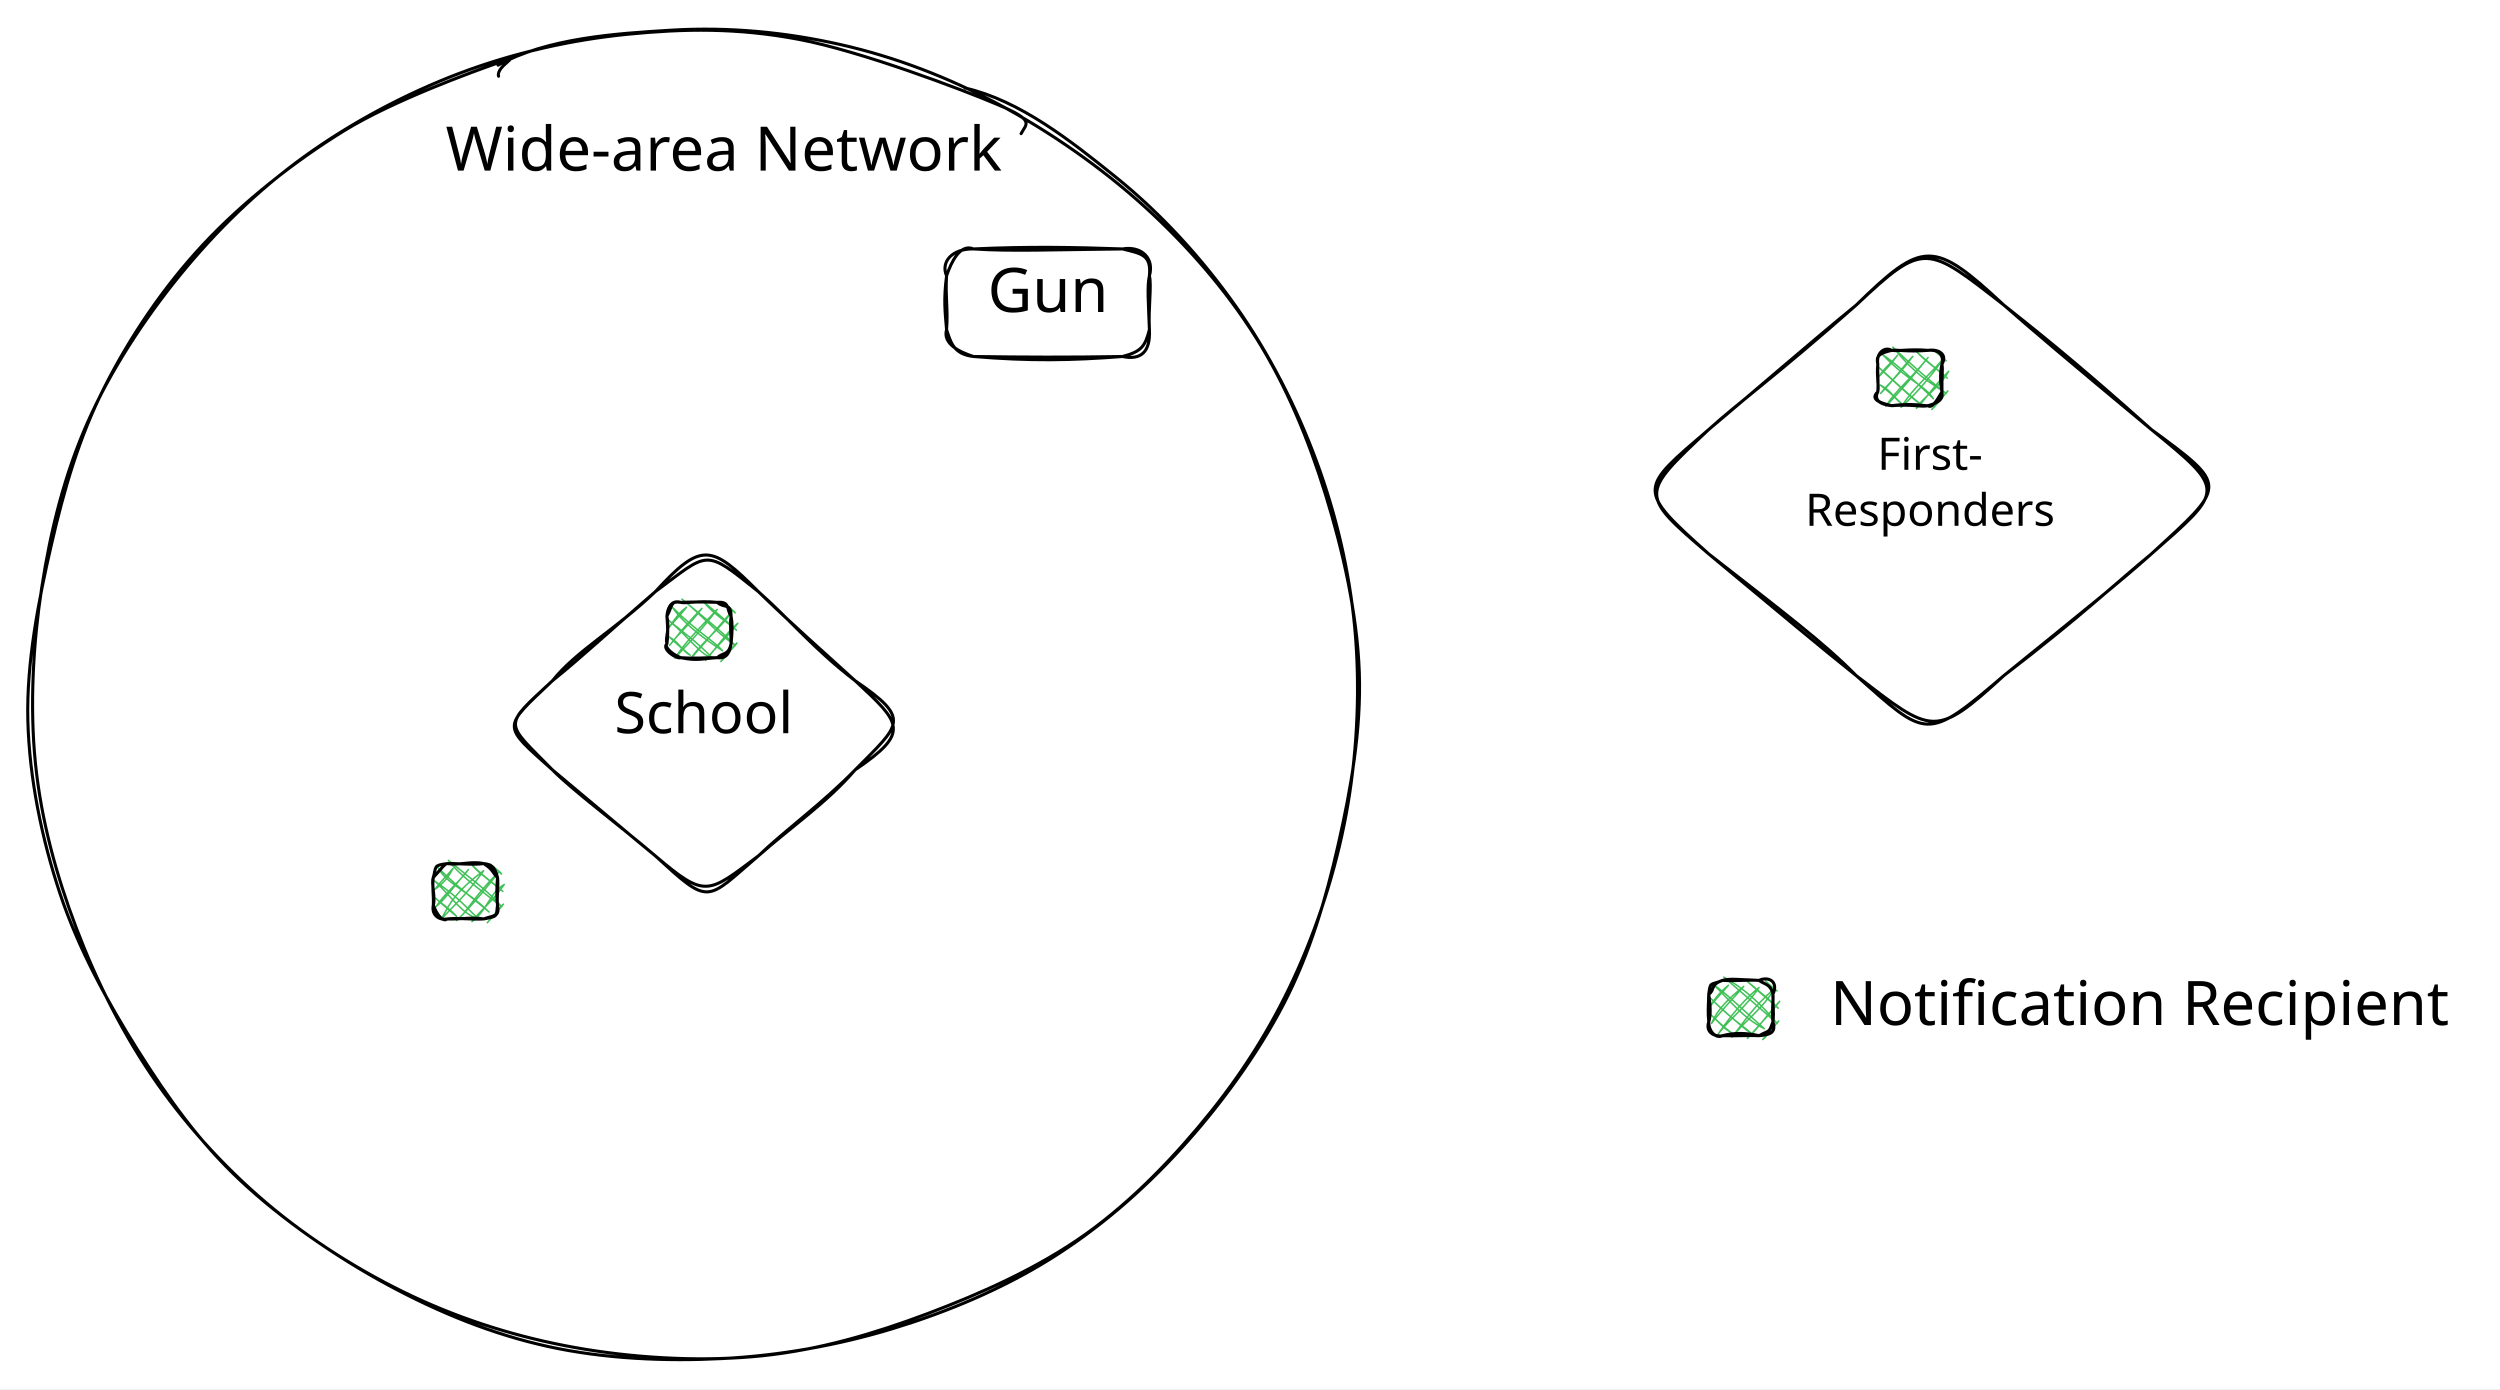
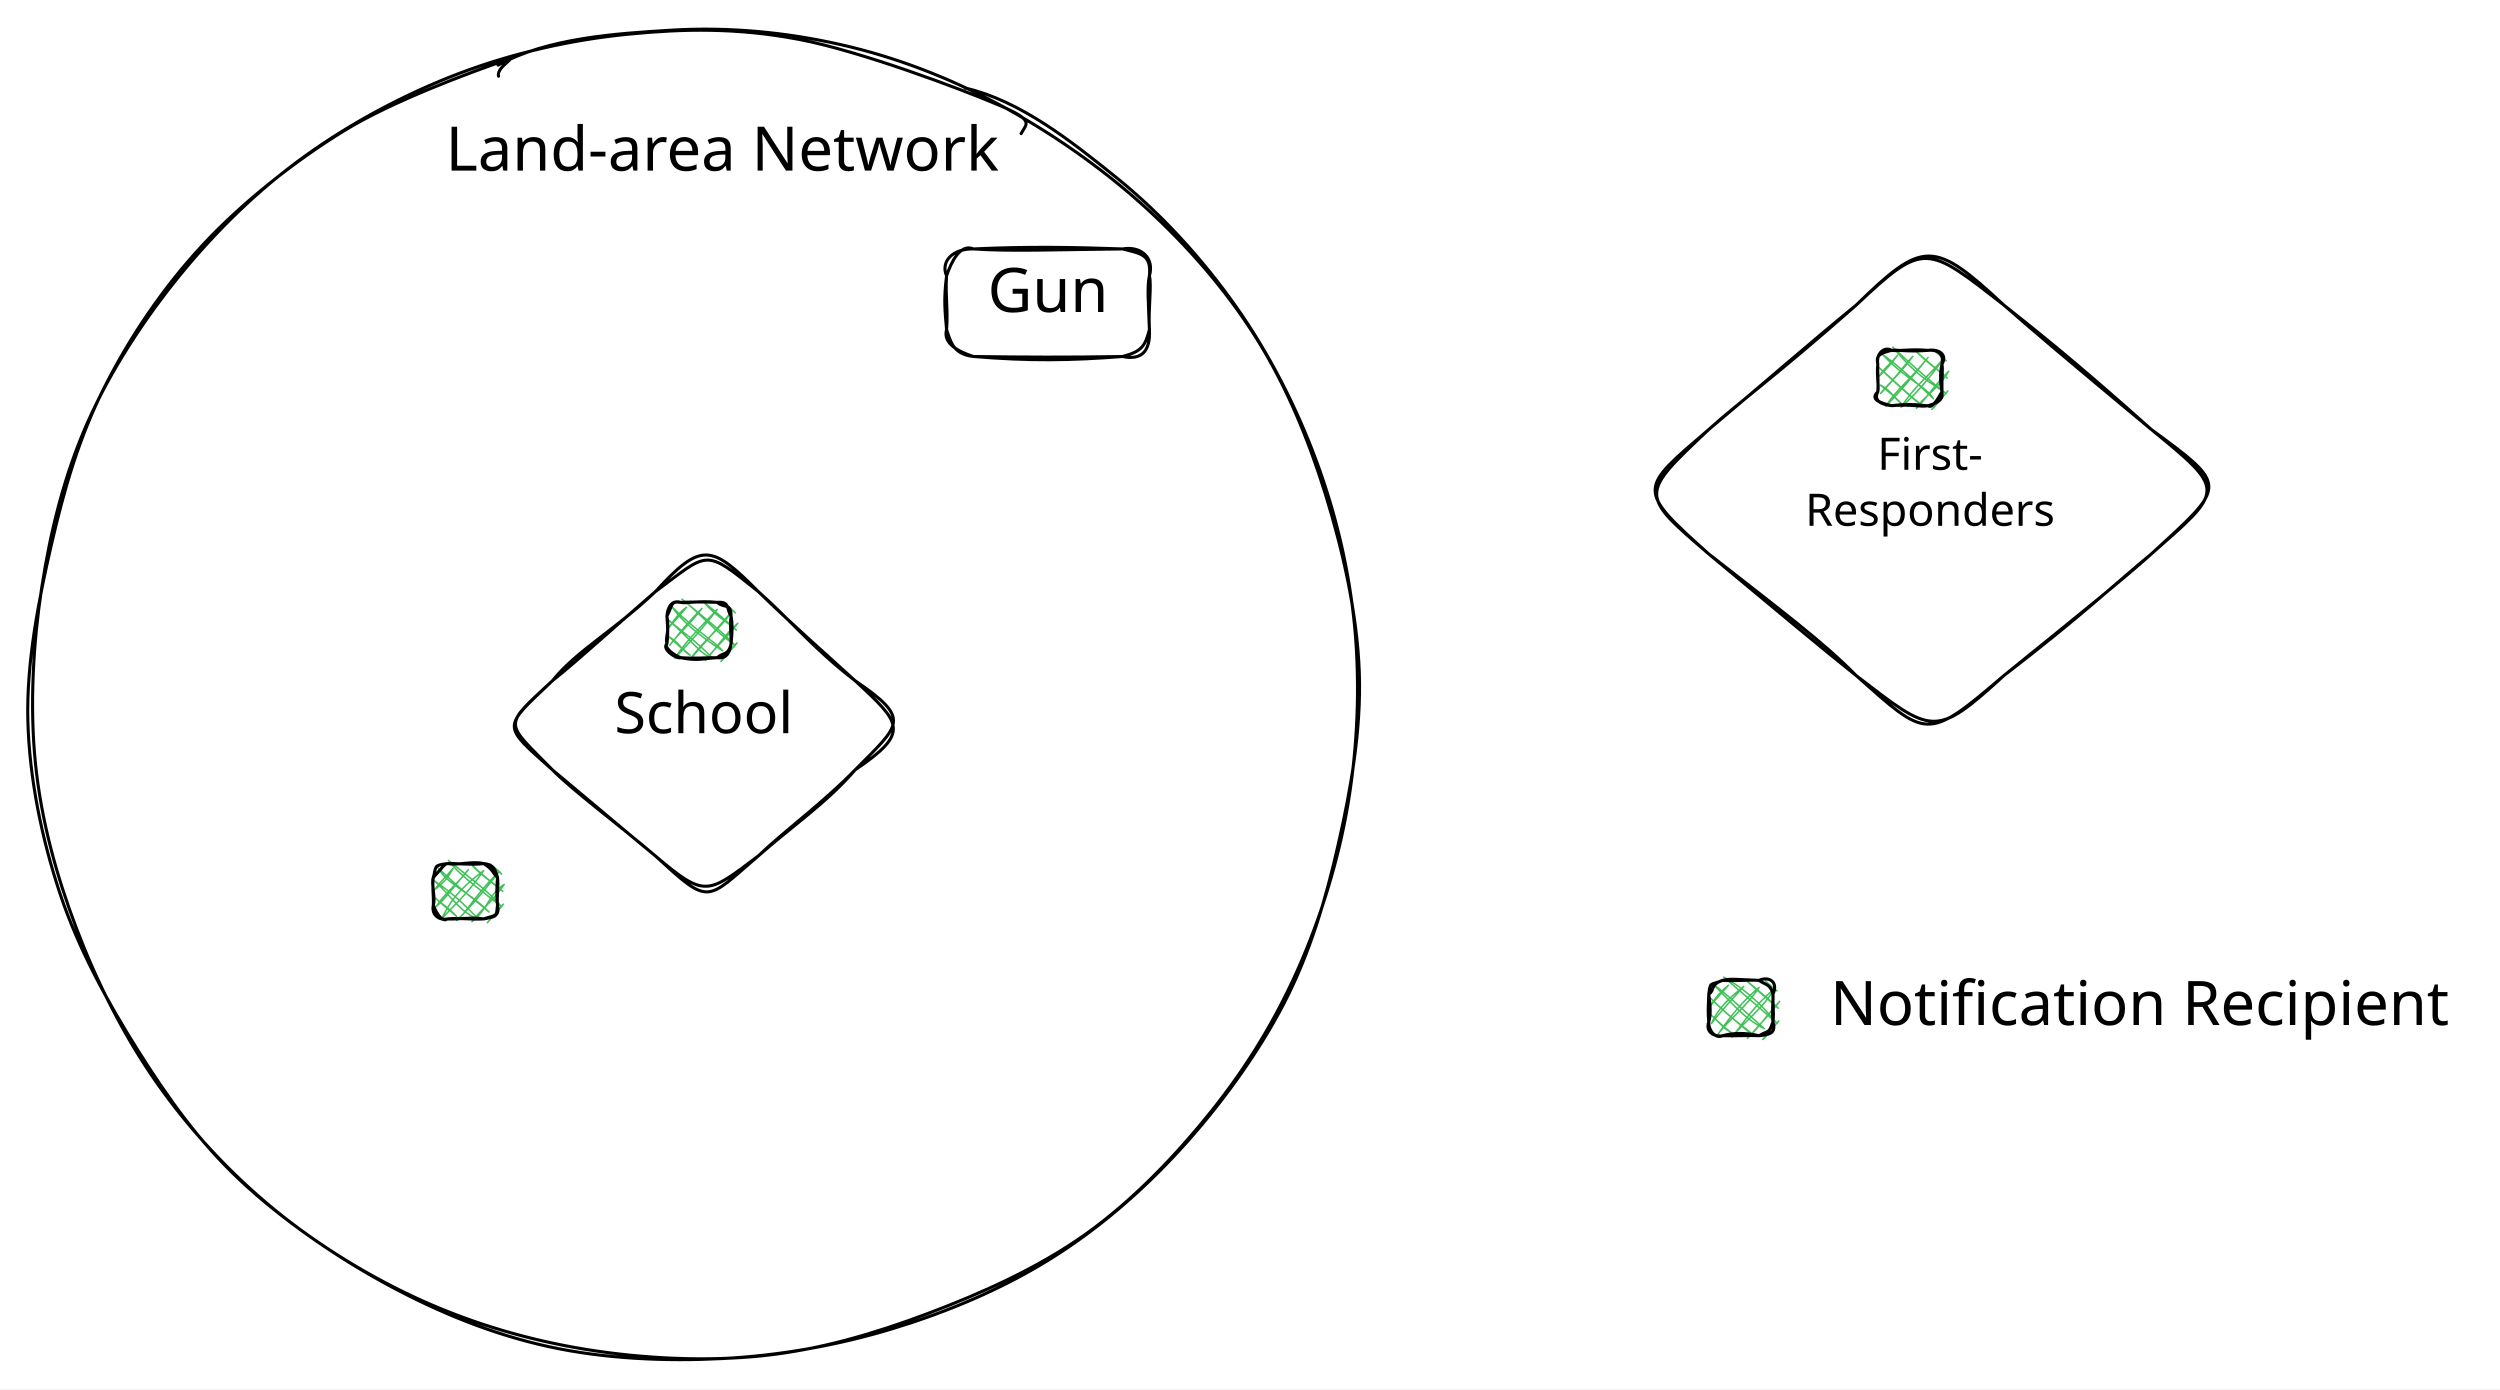
<svg xmlns="http://www.w3.org/2000/svg" version="1.1" viewBox="0 0 813.46 452" width="813.46" height="452">
  
-   eyJ2ZXJzaW9uIjoiMSIsImVuY29kaW5nIjoiYnN0cmluZyIsImNvbXByZXNzZWQiOnRydWUsImVuY29kZWQiOiJ4nNWa2VfaSlx1MDAxY8ff/Ss89PWazr70XHL3rbRcdTAwMTWrlHvv8YQwhGhIYlx1MDAxMrf2+L/fSeSSXHUwMDA1glBNxXnwmMlcZrN9vvNb4Nfa+nojflxiVOPTekPdW6br9EPzrvFXUn+rwsjxPf1cbqXPkX9cdTAwMTNaacthXHUwMDFjXHUwMDA30aePXHUwMDFmzSAwbCfu+f6VYfmjp27KVSPlxZFu+Ld+Xl//lf7NXHUwMDBm5LpOXHUwMDEwqbR5+lwiXHUwMDFiXHRiWa5t+V46KsScMilcdTAwMTnHk1x1MDAxNk60rUeLVV+/XHUwMDFlmG6ksjdJVWPTPLtcdTAwMWNtRJdik1iKdU7dg68/trNhXHUwMDA3juu241x1MDAwN/dpTaY1vFx0c5OK4tC/UudOP1x1MDAxZSajl+on/VwiX+9Z1iv0b+yhp6Ko0MdcdTAwMGZMy4lcdTAwMWaSOlx1MDAwMCa1pmenn5HV3OsnivnkOe1cdTAwMDFZaewt3/XDZOxcdTAwMGYgLdnoPdO6svVcdTAwMTS8/qRNXHUwMDFjml5cdTAwMTSYoT6SrN3deFVcdTAwMDSjSd1QOfYwLlVGKt1cXFx1MDAwZbBATGI6eZGMXHUwMDEyXHUwMDFj9NNT/je/eq8/Xv3/x55cdTAwMWQ8XHUwMDFh1zxm803a7+SAyT7qJuibTydcdTAwMGKZJFx1MDAxMnCBOUbZVriOd6Vfejeum9X51lVcdTAwMDbDWm6sKVx1MDAwNvuOOfK9/ixcdTAwMDYxhZVcZkogKYVcdTAwMTLxhVx1MDAxOWx/ky722E7X/OFcdTAwMWPzvc3e5lF7f9VcdTAwMTlkXHUwMDEyXHUwMDE0XHUwMDE4RILUxiCcxSCEtMwghlx1MDAxMGBOJK+bwUmfrHdcdTAwMGWcWN1ni8idc681+tK6l71cdTAwMWQ0XHUwMDE40Vx1MDAxNtq1ty7veGPS7nH831x1MDAxZlx1MDAwM7wwz1x1MDAxY91cdTAwMDRV081cdTAwMDSXSHBcdTAwMDZcdTAwMTeme/aqV5xujoSBiFx1MDAxMJBcdTAwMTOCXHUwMDA14cX7XHUwMDE2Y2BcdTAwMDCBs1JcdTAwMWL5lFx1MDAxYVx1MDAxNCDMKIRcYlx1MDAwM8LktFx1MDAwZVx1MDAxMDZwvkzdzFxiXHUwMDAyylxikWKZq7nAVK13cEaC78Vt52eKmTBYvlBeaLVrjlx1MDAxY/ehcLgpy8ldalxyfd9tXHUwMDE06puuYydcXDcsPX9cdTAwMTVcdTAwMTaQj1x1MDAxZO3RTFx1MDAxYYycft/N4WfpwUzHU+HBXCJcdTAwMTe1XHUwMDFmOrbjme5pxVxc9F6o/cn1ZSCaw1wiUsnbdFx1MDAxYudqNlRW/ITsLNcodyeXhKu5gFx1MDAxOFx1MDAxM7a4Z6T2z8+aath1cJdzsX3rut1te9V1K3L+R9pD8NLYr6dNllE+XHUwMDExI56ySZBTpCXB6MtcdTAwMWMjXFyXUbpo2d1cdTAwMGU6ubw96u107Z44ueh2TlbQKEFGqtiGhFxiyVx1MDAwMKSLwz171atcdTAwMGU3kVx1MDAwNmdcdTAwMDBAjiVcdTAwMDVQllCXqDbUMTNcYteBXHUwMDE1RUD/XHUwMDA1kkyTj6bI15dccpZYQrxcdTAwMDT4b2t2XHUwMDEwKNTOMTN7N15NNuaZa7dsY1xuXHUwMDEzWczAiN/SXHUwMDFmrTQtXHUwMDEwM8CS0Htxn9BpXHUwMDFlhEfm7V1cdTAwMWbTL9++N+X9zlx1MDAxNlx1MDAxZKy6/Fx1MDAxOM9cdTAwMDSW9iD1Rd1QIINzyVx1MDAwNYWU5c5xjtxcdTAwMTCEgnLB4Ptx81x1MDAxNtebPm21offKXFxvqfjOXHUwMDBmryrU56pBPEd7sVx1MDAxZlRcdK8w9bLK5lxm/1x1MDAxYZqbk2nI+1xyJd1cdCwkgVx1MDAxYy0uuzPn5FBcdTAwMWTfXHUwMDFkXHUwMDFmY+9cdTAwMDFcdTAwMDXNffXZ77VXXXY6esminiefjpZcdTAwMDZ/Rd1JaMh8ydzHLPHAoFx1MDAwMVx1MDAwMdZOXHUwMDA34lQwXHUwMDA0comPcS5MIFxuXGJlK5qH+HnTUfZeXHUwMDEwdFx1MDAwZS4/d/ZGreHRV1x1MDAwNJdz+VxiXHUwMDA1XHUwMDEy5zVQi8un49Zqn4/quJCAnDyeo3/2sledflxiqSEkglxiYG1kkYBcdTAwMDUtIMJccqpcdTAwMGLCQFCpLVJ94Vx1MDAwZVx1MDAxN1x1MDAwNoKUU4k4x0Sb+1x1MDAxOdGPdlx1MDAxM1x0YNpwMVx1MDAwNlx1MDAxMzd1Klx1MDAxOIJcdTAwMDBxQGTOVajTRi1L6SxcdTAwMWJcdTAwMDWJQTlDXFxbV5YsLudlP2Ozdp0wijf+8U5UXHUwMDE06Ntd81uTy/jMtV42Zk/zmjWrhWxcdTAwMTmGc8U8N0GRz06VXHUwMDA0jSCRSDK0eFxm91x1MDAxMFFcdTAwMWZcXLZcdTAwMDf3p5Z321x1MDAxY1xmz7e8XHUwMDE2qNCzXHUwMDE1+lG0MTRja/j2mmZMXHUwMDE0RIxflqT4QIBcdTAwMDUon1YsXHUwMDAyhlx1MDAxMCBXZiQsoDBAoeSmMtYsokTjT5byK38rgfHHclxm81x1MDAxOVx1MDAxNaKKUcyJvoExWdzmXHUwMDFjfmc7ZjCMgHPKN2C7Y7dOe1V5hpVilFx1MDAxM1JkXHUwMDE0vCi7UDOjiGk8wHJm5Vx1MDAxZCNKcLVfxJ9SNEIuzKg8JDtyV55cdTAwMWaEfXj9M2ze741cdTAwMDan74FRXGJx8VwiRbmAcvUghVxicVwicT5ge1x1MDAwM0pf1XOfT6moNvbaW1x1MDAxNVx1MDAwNOQjuecotY/aLlx1MDAwMuGJdYzt+Ef76vorvW6+XHUwMDBiSoHAXHUwMDA1Slx0elH8WjOlUodUXGZyKN9cdTAwMTRSKDB4LUgrv+au/pabc0qYVsrieF607e/uUGzt7Vx1MDAxZFx1MDAxZra7X/yOd7Z/sfrBJUJcdTAwMDYtwVnfzzhcdTAwMTDghqSSXHUwMDEzjiEhXHUwMDE0w1x1MDAxOb/qmM5rQlwiMCVcdTAwMDWvq76YUetHXHUwMDEyJJdAr1x1MDAxMFxyLp3XbPmxM9CxXqzpWz9Rllx1MDAxMziFrftcdTAwMTPJzefmsFSGc22cN2qYQdCO9d5Orlx1MDAwN31qTn+8Qdl8XHUwMDFht46625xxy1xy0pJkpVJdJ1xuUuld87j2+Fx1MDAxZj3oXHUwMDE5hiJ9
+   eyJ2ZXJzaW9uIjoiMSIsImVuY29kaW5nIjoiYnN0cmluZyIsImNvbXByZXNzZWQiOnRydWUsImVuY29kZWQiOiJ4nNWa2VebSlx1MDAxY8ff/Ss86euVzr70Le5b09ZYTXPvPVx1MDAxZVx1MDAwMlx1MDAxM4JcdTAwMTJAwK09/u93wNxcdTAwMDBJiElcdTAwMTVN58FjhpnMwuf72/TX2vp6I3lcYlXj03pD3Vum59qRedf4K+2/VVHsXHUwMDA2vn6Ess9xcFx1MDAxM1nZyEGShPGnj1x1MDAxZs0wNFx1MDAxYzfpXHUwMDA1wZVhXHUwMDA1w6dpylND5SexXHUwMDFl+Lf+vL7+K/tZXFzI89wwVtnw7EG+XHUwMDEyxHKyt1x1MDAxNfjZqlx1MDAxMHPKpGRcdTAwMWOPR7jxtl4tUbZ+3De9WOVP0q7Gpnl2OdyIL8UmsVx1MDAxNOucelx1MDAwN19/bOfL9l3PaydcdTAwMGbe05lMa3BcdTAwMTNcdTAwMTU2XHUwMDE1J1Fwpc5dO1x1MDAxOaSrT/SP58WBvrN8Vlx1MDAxNNw4XHUwMDAzX8VxaU5cdTAwMTCalps8pH1cdTAwMDCMe03fyb4j77nXnyjm48/ZXGbIJtbeXG68IErX/lx1MDAwMLKWr94zrStHb8G3x2OSyPTj0Iz0K8nH3Y1ORTBcdTAwMWH3XHKU61xmkonOWGWXy1x1MDAwMVx1MDAxNohJTMdcdTAwMGbSVcJcdTAwMDM7e8v/XHUwMDE2T+/bo9P//9rzXHUwMDE3j0Y9j/l+0/E7XHUwMDA1YPKvulx0bfPpzUImiVx1MDAwNFxcYI5Rflx1MDAxNZ7rX+mH/o3n5X2BdZXDsFZYa4pB2zWHgW/PYlx1MDAxMFNYyaBcdTAwMDSSUihcdTAwMTFfmMH2N+lhn+10zVx1MDAxZu4x39vsbVx1MDAxZbX3V51BJkGJQSRIbVxmwllcZkJIJ1x1MDAxOcRcdTAwMTBcdTAwMDLMieR1Mziek88ugJOo+/xcdTAwMTCF99xrXHK/tO5lb1x1MDAwN/WHtIV2na3LO95cdTAwMTiPe1x1MDAxY/32ZoCX9lmgm6BqupngXHUwMDEyXHTO4MJ0zz71itPNkTBcdTAwMTBcdTAwMTFcdTAwMDJyQrAgvGxvMVx1MDAwNlx1MDAwNlx1MDAxMDhvtZFPqUFcdTAwMDHCjEKIMCBMTutcdTAwMDBhXHUwMDAzXHUwMDE325RlRlx1MDAxMFBGiFx1MDAxNMuY5lx1MDAxMlO12uCchMBP2u7PXGYzYbBio7w0atdcdTAwMWO63kPp5WYsp7bUXHUwMDFhXHUwMDA0gdco9Tc910m5blh6/yoqIZ+4OqJcdTAwMTlcdTAwMGZcdTAwMTi6tu1cdTAwMTXws/Ripuur6GBcdTAwMTFDXHUwMDFkRK7j+qZ3WrFcdTAwMTd9XHUwMDE3an9svlxmRFx1MDAwYljEKn2aXeNcXM1GykqekJ1cdTAwMTVcdTAwMWFcdTAwMTVs8oRwNVx1MDAxN1x1MDAxMGPCXHUwMDE2j4zU/vlZU1xyui7uci62bz2vu+2sum5FIf7IZlxiPrH262mT5ZSPxYinfFx1MDAxMuRcdTAwMTRpSTD6ssBcYtfllC5aTreDTi5vj3o7XacnTi66nZNcdTAwMTV0SpCRKrYhIUIyXHUwMDAw6eJwzz71qsNNpMFcdTAwMTlcdTAwMDCQY0lcdTAwMDGUXHUwMDEzqEtUXHUwMDFi6phcdTAwMTmE68SKXCKgf1x1MDAwMkmmyUdT5GtjgyWWXHUwMDEwL1x1MDAwMf77ulx1MDAxZFx1MDAwNEq9c9zM3o1fk495xuxO+pjSRlx1MDAxNnMw4rf0Ryvlp1x1MDAxZFx1MDAwYlx1MDAwMJxTsnhM6DZcdTAwMGaiI/P2zsb0y7fvTXm/s0X7qy4/xnOBZTNIfVm39ltcdTAwMDaUkuugTWApdFxmuojiXHUwMDEwhIJyweBcdTAwMWJEemmmxYor1S25Y9O3N/R1mestldxcdTAwMDXRVYVcdTAwMDA91U/myC9cdMIq7ZW2Pim0Ocu/huzmXHUwMDE0XHUwMDFiiqHDhPRcdTAwMDRcdTAwMTaSQI5cdTAwMTZX3pl7cqiO746Psf+Awua++lx1MDAxY/Taq648ncDkic9TWEcnXHUwMDE2f0XpSWjIYssjyLz2wKChXHUwMDA1oONcdTAwMGXEqWBcYlx1MDAxNGpcdTAwMWajcphAXHUwMDE0XHUwMDEwyla0XHUwMDE08fOmo5y9MOxcdTAwMWNcXH7u7FxyW4Ojr1xiLlx1MDAxN/VcdTAwMTFcbiQuaqCWqE+nrtVhXHUwMDFm1akhXHUwMDAxXHUwMDA1eTxH/+xjrzr9XHUwMDEwUkNIXHUwMDA0XHUwMDExwFxmYiRgSVx1MDAwYohwg+qGMFx1MDAxMFRqp1RfxsOFgSDlVFwizjHBnE4rI41cdTAwMTRcdGCcS+1cdTAwMWPSSHUqXHUwMDFmglx1MDAwMHFAZKGCWmdYuCyls3xcdTAwMTQkXHUwMDA25Vxmce1dWXq4QqD9jM/adaM42fjHP1FxqK275remqPFcdTAwMTmzPunMnvY1a1dcdTAwMGL5Mlxm54p5bo2iWKCaXG4kiUSSocXTuIeYXHUwMDA24LLdvz+1/Ntmf3C+5bdAhZ6tKIjjjYGZWIP31zRjeUCXVVx1MDAxNF9Wp/hAgFx1MDAwNSifVixcdTAwMDKGXHUwMDEwoNBm1CygMECpXHUwMDE1tjLSLKJE40+Wiit/q4bxZmWG+YxcblHFKOZEW2BMXHUwMDE29zmH39mOXHUwMDE5XHUwMDBlYuCe8lxy2O44rdNeValhpVx1MDAxOOWElFx1MDAxOVx1MDAwNS8qMNTMKGJcdTAwMWFcdTAwMGawnFv5g1x1MDAxMSW4Oi7iT1VcdTAwMWEhXHUwMDE3ZlRcdTAwMWWSXHUwMDFkuSvPXHUwMDBmXCJcdTAwMWJe/4ya93vD/umfwCiEuGxIUSGhXFw9SCFCnEhcXEzY3oHSV43c51Mqqp29jlZcdTAwMDVcdTAwMDHFTO45Sp2jtodAdGJcdTAwMWRjJ/nRvrr+Sq+bf1x1MDAwNKVA4Fx1MDAxMqVcdTAwMDS9KH+tmVKpUypcdTAwMDY5lO9cbilcdTAwMTRcdTAwMTi8XHUwMDE2pJV/6a7+Q3da0GRaKYvjedF2vntcdTAwMDOxtbd3fNjuflx0Ov7Z/sXqJ5dcYlx1MDAxOXRcdTAwMDLO+v6TXHUwMDAzXHUwMDAxbkgqOeFcdTAwMThcdTAwMTJCMZzxj1x1MDAxZNN1TUhcdTAwMDSmpFx1MDAxNHXVlzNq/UiC5Fx1MDAxMuiVssGl65qtIHH7OtdLNH3rJ8pyQ7d0dW9R3HxuXHUwMDBmS1U410Z1o4ZcdTAwMTmG7UTf7dg86Lfm2qNcdTAwMGLK99O4ddXd5lxmK9fPWlqVynSdKkhltuZx7fE/JTxcdTAwMWFcdTAwMWUifQ==
  <defs>
    <style class="style-fonts">
      @font-face {
        font-family: "Virgil";
        src: url("https://unpkg.com/@excalidraw/excalidraw@0.15.3/dist/excalidraw-assets/Virgil.woff2");
      }
      @font-face {
        font-family: "Cascadia";
        src: url("https://unpkg.com/@excalidraw/excalidraw@0.15.3/dist/excalidraw-assets/Cascadia.woff2");
      }
    </style>
  </defs>
  <rect x="0" y="0" width="813.46" height="452" fill="#ffffff" />
  <g stroke-linecap="round" transform="translate(10 10) rotate(0 216 216)">
    <path d="M303.96 18.62 C321.79 22.67, 338.41 35.81, 353.1 47.65 C367.79 59.49, 381.24 74.26, 392.11 89.66 C402.99 105.06, 411.9 122.57, 418.35 140.04 C424.8 157.51, 429.11 175.91, 430.83 194.46 C432.55 213.01, 431.73 232.87, 428.66 251.33 C425.58 269.79, 419.78 288.55, 412.37 305.25 C404.96 321.94, 395.72 337.12, 384.2 351.51 C372.69 365.89, 358.69 380.56, 343.29 391.55 C327.9 402.53, 309.36 410.82, 291.83 417.42 C274.31 424.01, 256.66 429.19, 238.15 431.14 C219.64 433.08, 199.23 432.07, 180.78 429.09 C162.33 426.11, 144.38 420.86, 127.44 413.26 C110.5 405.65, 93.53 395.25, 79.13 383.45 C64.74 371.65, 51.8 357.68, 41.09 342.46 C30.39 327.24, 21.48 309.47, 14.89 292.12 C8.3 274.77, 3.41 256.85, 1.53 238.35 C-0.35 219.85, 0.77 199.61, 3.59 181.13 C6.42 162.66, 10.96 144.44, 18.47 127.49 C25.98 110.54, 36.89 93.85, 48.65 79.42 C60.42 64.99, 73.92 51.83, 89.07 40.9 C104.22 29.97, 122.01 20.46, 139.53 13.84 C157.05 7.21, 175.77 2.99, 194.18 1.15 C212.6 -0.68, 229.91 -1, 250.03 2.83 C270.15 6.67, 302.88 19.05, 314.91 24.16 C326.95 29.27, 323.95 30.22, 322.25 33.48 M152.06 11.21 C167.96 2.43, 190 0.92, 208.59 -0.19 C227.17 -1.31, 245.84 0.5, 263.56 4.52 C281.28 8.53, 298.45 15.14, 314.91 23.91 C331.37 32.68, 348.35 44.48, 362.31 57.14 C376.28 69.8, 388.86 84.25, 398.7 99.89 C408.53 115.54, 415.73 132.9, 421.33 151.02 C426.93 169.15, 431.61 189.68, 432.29 208.64 C432.98 227.6, 429.53 246.79, 425.44 264.77 C421.35 282.75, 416.3 300.03, 407.76 316.55 C399.21 333.07, 386.82 350.04, 374.15 363.89 C361.48 377.74, 347.34 389.93, 331.72 399.67 C316.09 409.41, 298.16 416.95, 280.4 422.34 C262.63 427.74, 243.79 431.09, 225.12 432.05 C206.45 433.02, 186.52 432.13, 168.38 428.14 C150.25 424.16, 133 417.14, 116.31 408.14 C99.62 399.14, 81.83 386.89, 68.24 374.14 C54.66 361.4, 44.6 347.2, 34.81 331.66 C25.03 316.11, 15.51 298.75, 9.56 280.87 C3.6 262.99, -0.46 243.29, -0.94 224.36 C-1.41 205.43, 2.56 185.33, 6.71 167.29 C10.86 149.24, 15.72 132.36, 23.95 116.06 C32.19 99.77, 43.14 83.43, 56.15 69.51 C69.15 55.59, 85.93 42.4, 101.99 32.53 C118.04 22.66, 144.11 13.25, 152.49 10.3 C160.86 7.35, 151.22 11.43, 152.23 14.81" stroke="#000000" stroke-width="1" fill="none" />
  </g>
  <g stroke-linecap="round" transform="translate(163 178) rotate(0 66 57.5)">
    <path d="M83.75 14.5 M83.75 14.5 C94.41 23.96, 101.68 33.07, 115.25 43.5 M83.75 14.5 C94.37 24.85, 104.78 33.98, 115.25 43.5 M115.25 43.5 C133.66 56.07, 130 57.59, 115.25 72.5 M115.25 43.5 C130.2 57.36, 133.38 60.19, 115.25 72.5 M115.25 72.5 C106.11 83.15, 94.4 91.06, 83.75 100.5 M115.25 72.5 C104.5 83.53, 92.63 91.98, 83.75 100.5 M83.75 100.5 C66.49 115.27, 68.19 116.92, 50.25 100.5 M83.75 100.5 C67.24 112.87, 66.62 114.44, 50.25 100.5 M50.25 100.5 C43.32 94.86, 32.07 85.28, 16.75 72.5 M50.25 100.5 C37.23 89.45, 23.34 79.21, 16.75 72.5 M16.75 72.5 C1.07 56.5, 0.37 58.75, 16.75 43.5 M16.75 72.5 C0.11 57.6, 0.32 59.15, 16.75 43.5 M16.75 43.5 C24.67 33.65, 37.12 27.01, 50.25 14.5 M16.75 43.5 C26.13 35.94, 33.64 28.85, 50.25 14.5 M50.25 14.5 C65.32 -1.96, 68.5 -0.79, 83.75 14.5 M50.25 14.5 C67.86 1.47, 65.99 0.22, 83.75 14.5" stroke="#000000" stroke-width="1" fill="none" />
  </g>
  <g transform="translate(201.2488 224.0833) rotate(0 27.75118 11.66667)">
    <text x="27.751" y="0" font-family="Virgil, Segoe UI Emoji" font-size="18.667px" fill="#000000" text-anchor="middle" style="white-space: pre;" direction="ltr" dominant-baseline="text-before-edge">School</text>
  </g>
  <g stroke-linecap="round" transform="translate(308 81) rotate(0 33 17.5)">
    <path d="M8.75 0 M8.75 0 C26.83 -0.83, 41.65 -0.54, 57.25 0 M8.75 0 C20.91 0.81, 34.1 0.24, 57.25 0 M57.25 0 C63.36 -1.06, 67.68 2.98, 66 8.75 M57.25 0 C63.54 1.59, 66.64 1.87, 66 8.75 M66 8.75 C66.78 12.06, 65.6 19.18, 66 26.25 M66 8.75 C65.21 12.14, 65.69 17.63, 66 26.25 M66 26.25 C66.39 33.6, 63.17 36.27, 57.25 35 M66 26.25 C64.6 31.72, 63.4 33.39, 57.25 35 M57.25 35 C40.56 36.29, 27.22 36.52, 8.75 35 M57.25 35 C39.95 35.3, 24.96 35.24, 8.75 35 M8.75 35 C2.11 34.24, 1.29 30.1, 0 26.25 M8.75 35 C4.13 33.52, -1.29 30.86, 0 26.25 M0 26.25 C0.52 19.46, -0.45 15.82, 0 8.75 M0 26.25 C-0.51 20.35, -0.99 16.54, 0 8.75 M0 8.75 C-1.98 4.23, 1.79 -0.13, 8.75 0 M0 8.75 C1.53 4.18, 4.46 -1.82, 8.75 0" stroke="#000000" stroke-width="1" fill="none" />
  </g>
  <g transform="translate(322.76 86) rotate(0 18.23998 12.5)">
    <text x="18.24" y="0" font-family="Virgil, Segoe UI Emoji" font-size="20px" fill="#000000" text-anchor="middle" style="white-space: pre;" direction="ltr" dominant-baseline="text-before-edge">Gun</text>
  </g>
-   <g transform="translate(145 40) rotate(0 91.38989 12.5)">
-     <text x="0" y="0" font-family="Virgil, Segoe UI Emoji" font-size="20px" fill="#000000" text-anchor="start" style="white-space: pre;" direction="ltr" dominant-baseline="text-before-edge">Wide-area Network</text>
+   <g transform="translate(145 40) rotate(0 93.5999 12.5)">
+     <text x="0" y="0" font-family="Virgil, Segoe UI Emoji" font-size="20px" fill="#000000" text-anchor="start" style="white-space: pre;" direction="ltr" dominant-baseline="text-before-edge">Land-area Network</text>
  </g>
  <g stroke-linecap="round" transform="translate(532 79) rotate(0 96 80.55172)">
    <path d="M120 20.25 M120 20.25 C129.32 27.73, 141.36 36.96, 168 60.75 M120 20.25 C129.28 28.37, 139.39 36.95, 168 60.75 M168 60.75 C192.68 80.85, 191.63 80.41, 168 101.25 M168 60.75 C193.37 79.37, 192.54 78.74, 168 101.25 M168 101.25 C158.92 109.4, 145.77 119.99, 120 140.85 M168 101.25 C156.6 110.61, 145.62 121.18, 120 140.85 M120 140.85 C94.7 162.55, 95.02 161.2, 72 140.85 M120 140.85 C97.58 161.35, 96.85 159.93, 72 140.85 M72 140.85 C61.22 129.89, 48.55 120.47, 24 101.25 M72 140.85 C60.39 131.59, 48.51 121.62, 24 101.25 M24 101.25 C0.1 79.9, 1.39 80.24, 24 60.75 M24 101.25 C1.37 81.78, 1.44 82.05, 24 60.75 M24 60.75 C41.63 45.94, 57.68 31.96, 72 20.25 M24 60.75 C34.27 51.48, 45.23 43.84, 72 20.25 M72 20.25 C94.11 -0.61, 94.92 0.72, 120 20.25 M72 20.25 C93.75 -0.95, 97.13 -1.03, 120 20.25" stroke="#000000" stroke-width="1" fill="none" />
  </g>
  <g transform="translate(588.8921 141.5555) rotate(0 39.10788 18.22034)">
    <text x="39.108" y="0" font-family="Virgil, Segoe UI Emoji" font-size="14.576px" fill="#000000" text-anchor="middle" style="white-space: pre;" direction="ltr" dominant-baseline="text-before-edge">First-</text>
    <text x="39.108" y="18.22" font-family="Virgil, Segoe UI Emoji" font-size="14.576px" fill="#000000" text-anchor="middle" style="white-space: pre;" direction="ltr" dominant-baseline="text-before-edge">Responders</text>
  </g>
  <g stroke-linecap="round" transform="translate(141 281) rotate(0 10.44 9)">
    <path d="M0.1 2.74 C0.1 2.74, 0.1 2.74, 0.1 2.74 M0.1 2.74 C0.1 2.74, 0.1 2.74, 0.1 2.74 M0.5 8.38 C3.12 6.62, 4.94 4.4, 6.4 1.59 M0.5 8.38 C2.63 5.59, 4.98 3.27, 6.4 1.59 M0.89 14.02 C3.55 9.79, 7.81 6.74, 11.39 1.95 M0.89 14.02 C4.12 11.23, 6.32 7.87, 11.39 1.95 M2.6 18.16 C5.46 12.33, 8.06 8.52, 16.37 2.31 M2.6 18.16 C5.51 14.61, 10.28 10.94, 16.37 2.31 M7.58 18.52 C10.55 16.41, 13.66 10.01, 21.36 2.67 M7.58 18.52 C13.12 13.24, 19.02 5.7, 21.36 2.67 M12.57 18.88 C17.62 15.12, 18.34 9.43, 23.07 6.8 M12.57 18.88 C15.17 15.26, 18.99 12.71, 23.07 6.8 M17.56 19.24 C19.84 16.7, 21.14 14.7, 22.81 13.2 M17.56 19.24 C18.59 18.03, 20.58 15.99, 22.81 13.2 M1.19 16.93 C1.19 16.93, 1.19 16.93, 1.19 16.93 M1.19 16.93 C1.19 16.93, 1.19 16.93, 1.19 16.93 M7.58 17.19 C5.35 14.61, 1.79 12.42, 0.79 11.28 M7.58 17.19 C4.63 14.64, 2.19 12.73, 0.79 11.28 M14.74 18.11 C8.94 16.05, 6.54 11.33, 0.4 5.64 M14.74 18.11 C11.24 14.71, 7.97 10.81, 0.4 5.64 M18.11 15.74 C10.92 8.58, 4.48 6.78, 1.51 1.31 M18.11 15.74 C14.37 12.41, 9.12 8.81, 1.51 1.31 M22.25 14.04 C13.88 7.44, 8.26 3.48, 4.89 -1.05 M22.25 14.04 C17.57 8.69, 12.48 5.14, 4.89 -1.05 M22.61 9.05 C20.19 6.74, 15.83 3.92, 12.04 -0.13 M22.61 9.05 C18.58 5.69, 14.08 2.55, 12.04 -0.13 M22.21 3.41 C20.93 2.35, 19.32 0.96, 18.44 0.13 M22.21 3.41 C21.54 2.39, 20.51 1.95, 18.44 0.13" stroke="#40c057" stroke-width="0.5" fill="none" />
    <path d="M4.5 0 M4.5 0 C8.48 0.62, 12.54 -0.9, 16.38 0 M4.5 0 C7.84 -0.14, 12.3 0.52, 16.38 0 M16.38 0 C19.42 1.81, 19.44 3.26, 20.88 4.5 M16.38 0 C20.21 0.27, 20.36 3.08, 20.88 4.5 M20.88 4.5 C21.23 7.07, 20.59 10.82, 20.88 13.5 M20.88 4.5 C20.68 7.49, 20.51 10.62, 20.88 13.5 M20.88 13.5 C21.53 17.25, 20.12 16.73, 16.38 18 M20.88 13.5 C20.36 17.17, 21.33 17.08, 16.38 18 M16.38 18 C12.8 17.35, 7.48 18.23, 4.5 18 M16.38 18 C12.72 18.26, 8.26 17.59, 4.5 18 M4.5 18 C3.05 19.18, 1.03 16.45, 0 13.5 M4.5 18 C2.18 18.53, -0.71 16.95, 0 13.5 M0 13.5 C0.74 10.88, -0.75 6.41, 0 4.5 M0 13.5 C0.15 10.23, -0.42 7.36, 0 4.5 M0 4.5 C1.05 0.84, -0.07 0.61, 4.5 0 M0 4.5 C2.12 2.25, 3.69 0.03, 4.5 0" stroke="#000000" stroke-width="1" fill="none" />
  </g>
  <g stroke-linecap="round" transform="translate(217 196) rotate(0 10.44 9)">
    <path d="M0.1 2.74 C0.1 2.74, 0.1 2.74, 0.1 2.74 M0.1 2.74 C0.1 2.74, 0.1 2.74, 0.1 2.74 M0.5 8.38 C2.86 5.01, 4.16 3.1, 6.4 1.59 M0.5 8.38 C1.58 6.91, 3 5.81, 6.4 1.59 M0.89 14.02 C3.31 11.1, 4.32 9.22, 11.39 1.95 M0.89 14.02 C3.39 10.43, 7.14 7.61, 11.39 1.95 M2.6 18.16 C5.77 13.27, 9.11 9.91, 16.37 2.31 M2.6 18.16 C6.01 14.33, 9.72 10.91, 16.37 2.31 M7.58 18.52 C12.02 12.15, 17.25 8.88, 21.36 2.67 M7.58 18.52 C11.4 14.13, 13.55 11.8, 21.36 2.67 M12.57 18.88 C15.57 15.47, 19.8 9.36, 23.07 6.8 M12.57 18.88 C15.35 14.98, 19.43 11.67, 23.07 6.8 M17.56 19.24 C19.36 17.56, 21.15 14.54, 22.81 13.2 M17.56 19.24 C19.29 16.94, 21.89 14.6, 22.81 13.2 M1.19 16.93 C1.19 16.93, 1.19 16.93, 1.19 16.93 M1.19 16.93 C1.19 16.93, 1.19 16.93, 1.19 16.93 M7.58 17.19 C5.29 16.1, 3.88 12.94, 0.79 11.28 M7.58 17.19 C5.41 15.46, 3.46 13.8, 0.79 11.28 M14.74 18.11 C10.57 16.69, 8.73 12.94, 0.4 5.64 M14.74 18.11 C9.85 12.79, 3.66 8.53, 0.4 5.64 M18.11 15.74 C10.57 10.88, 4.74 6.02, 1.51 1.31 M18.11 15.74 C15.23 12.4, 9.62 9.56, 1.51 1.31 M22.25 14.04 C15.41 9.22, 10.56 3.37, 4.89 -1.05 M22.25 14.04 C18.08 9.65, 12.52 5.25, 4.89 -1.05 M22.61 9.05 C20.28 6.89, 14.78 3.59, 12.04 -0.13 M22.61 9.05 C19.23 5.85, 15.14 2.57, 12.04 -0.13 M22.21 3.41 C21.76 2.56, 20.26 1.97, 18.44 0.13 M22.21 3.41 C21.14 2.23, 19.79 0.99, 18.44 0.13" stroke="#40c057" stroke-width="0.5" fill="none" />
    <path d="M4.5 0 M4.5 0 C5.86 0.45, 10.39 -0.64, 16.38 0 M4.5 0 C7.51 -0.11, 11.4 -0.21, 16.38 0 M16.38 0 C20.56 -0.36, 19.31 2.08, 20.88 4.5 M16.38 0 C18.79 2.1, 20.76 0, 20.88 4.5 M20.88 4.5 C21.31 6.78, 21.31 9.01, 20.88 13.5 M20.88 4.5 C20.45 7.91, 20.99 11, 20.88 13.5 M20.88 13.5 C20.46 15.79, 19.86 18.42, 16.38 18 M20.88 13.5 C20.03 17.38, 18.16 16.29, 16.38 18 M16.38 18 C11.77 18.22, 10.17 19.16, 4.5 18 M16.38 18 C12.31 17.96, 9.31 18.35, 4.5 18 M4.5 18 C3.14 18.56, -1.83 15.16, 0 13.5 M4.5 18 C1.01 16.6, -0.85 14.22, 0 13.5 M0 13.5 C-0.58 10.97, 0.96 9.44, 0 4.5 M0 13.5 C0.39 10.96, 0.3 8.46, 0 4.5 M0 4.5 C1.89 1.03, 1.09 -0.54, 4.5 0 M0 4.5 C0.44 0.05, 2.66 -0.59, 4.5 0" stroke="#000000" stroke-width="1" fill="none" />
  </g>
  <g stroke-linecap="round" transform="translate(611 114) rotate(0 10.44 9)">
    <path d="M0.1 2.74 C0.1 2.74, 0.1 2.74, 0.1 2.74 M0.1 2.74 C0.1 2.74, 0.1 2.74, 0.1 2.74 M0.5 8.38 C2.23 5.58, 4.87 3.7, 6.4 1.59 M0.5 8.38 C2.42 6.3, 3.93 5.05, 6.4 1.59 M0.89 14.02 C4.95 10.06, 8 5.47, 11.39 1.95 M0.89 14.02 C3.81 10.43, 7.03 7.92, 11.39 1.95 M2.6 18.16 C6.35 12.44, 9.64 10.57, 16.37 2.31 M2.6 18.16 C7.29 13.42, 11.56 8.28, 16.37 2.31 M7.58 18.52 C11.76 11.8, 16 9, 21.36 2.67 M7.58 18.52 C13.29 13.4, 18.34 7.08, 21.36 2.67 M12.57 18.88 C14.14 15.67, 19.69 12.64, 23.07 6.8 M12.57 18.88 C15.48 16.07, 17.44 12.47, 23.07 6.8 M17.56 19.24 C18.68 18.35, 20.57 15.59, 22.81 13.2 M17.56 19.24 C18.8 17.56, 19.77 16.89, 22.81 13.2 M1.19 16.93 C1.19 16.93, 1.19 16.93, 1.19 16.93 M1.19 16.93 C1.19 16.93, 1.19 16.93, 1.19 16.93 M7.58 17.19 C5.09 15.39, 4.36 13.05, 0.79 11.28 M7.58 17.19 C5.87 15.45, 4.07 13.86, 0.79 11.28 M14.74 18.11 C12 16.39, 8.16 12.7, 0.4 5.64 M14.74 18.11 C9.34 14, 3.7 8.36, 0.4 5.64 M18.11 15.74 C15.17 11.12, 9.79 10.11, 1.51 1.31 M18.11 15.74 C12.13 9.97, 5.76 4.24, 1.51 1.31 M22.25 14.04 C16.77 10.18, 12.89 8.62, 4.89 -1.05 M22.25 14.04 C15.68 8.94, 9.87 3.65, 4.89 -1.05 M22.61 9.05 C19.05 5.88, 15.38 3.15, 12.04 -0.13 M22.61 9.05 C18.72 5.59, 15.4 3.5, 12.04 -0.13 M22.21 3.41 C20.86 2.29, 19.79 0.8, 18.44 0.13 M22.21 3.41 C20.54 1.93, 19.16 0.76, 18.44 0.13" stroke="#40c057" stroke-width="0.5" fill="none" />
    <path d="M4.5 0 M4.5 0 C6.28 -0.28, 9.45 0.54, 16.38 0 M4.5 0 C7.17 0.32, 10.03 -0.49, 16.38 0 M16.38 0 C19.96 -0.51, 22.71 1.4, 20.88 4.5 M16.38 0 C17.88 -0.17, 21.85 -0.03, 20.88 4.5 M20.88 4.5 C20.09 8.01, 20.53 11.49, 20.88 13.5 M20.88 4.5 C21.21 6.32, 20.78 8.43, 20.88 13.5 M20.88 13.5 C21.3 15.76, 20.14 16.94, 16.38 18 M20.88 13.5 C19.17 16.5, 17.53 18.99, 16.38 18 M16.38 18 C14.98 18.13, 11.6 17.09, 4.5 18 M16.38 18 C14.22 18.51, 11.32 17.48, 4.5 18 M4.5 18 C0.16 17.57, -1.22 15.76, 0 13.5 M4.5 18 C-0.78 16.8, -2.04 15.47, 0 13.5 M0 13.5 C0.43 11.42, -0.4 8.87, 0 4.5 M0 13.5 C0.25 10.52, -0.13 6.6, 0 4.5 M0 4.5 C-0.54 1.88, 0.24 1.01, 4.5 0 M0 4.5 C-0.59 0.76, 2.34 -1.33, 4.5 0" stroke="#000000" stroke-width="1" fill="none" />
  </g>
  <g stroke-linecap="round" transform="translate(556 319) rotate(0 10.44 9)">
    <path d="M0.1 2.74 C0.1 2.74, 0.1 2.74, 0.1 2.74 M0.1 2.74 C0.1 2.74, 0.1 2.74, 0.1 2.74 M0.5 8.38 C1.34 6.96, 2.92 4.43, 6.4 1.59 M0.5 8.38 C2.03 6.29, 4.4 4.03, 6.4 1.59 M0.89 14.02 C2.9 9.27, 6.58 5.8, 11.39 1.95 M0.89 14.02 C4.51 9.24, 8.71 5.06, 11.39 1.95 M2.6 18.16 C5.61 13.58, 12.05 8.83, 16.37 2.31 M2.6 18.16 C7.07 11.4, 12.38 5.44, 16.37 2.31 M7.58 18.52 C11.53 13.26, 17.8 9.13, 21.36 2.67 M7.58 18.52 C11.74 13.1, 14.3 8.86, 21.36 2.67 M12.57 18.88 C16.56 15.02, 17.43 13.05, 23.07 6.8 M12.57 18.88 C16.54 14.41, 20.55 10.19, 23.07 6.8 M17.56 19.24 C19.43 17.87, 19.34 16.52, 22.81 13.2 M17.56 19.24 C19.24 17.32, 20.86 15.27, 22.81 13.2 M1.19 16.93 C1.19 16.93, 1.19 16.93, 1.19 16.93 M1.19 16.93 C1.19 16.93, 1.19 16.93, 1.19 16.93 M7.58 17.19 C4.8 15.58, 4.25 14.52, 0.79 11.28 M7.58 17.19 C5.15 15.39, 3.55 13.89, 0.79 11.28 M14.74 18.11 C7.95 12.81, 2.59 7.75, 0.4 5.64 M14.74 18.11 C11.5 14.78, 8.73 13.9, 0.4 5.64 M18.11 15.74 C11.19 12.26, 7.22 6.89, 1.51 1.31 M18.11 15.74 C11.79 10.23, 6.21 4.68, 1.51 1.31 M22.25 14.04 C16.94 7.54, 11.1 2.3, 4.89 -1.05 M22.25 14.04 C17.6 9.81, 13.77 6.55, 4.89 -1.05 M22.61 9.05 C17.86 4.9, 15.72 3.27, 12.04 -0.13 M22.61 9.05 C20.01 6.39, 17.81 4.83, 12.04 -0.13 M22.21 3.41 C20.97 3.07, 20.83 2.29, 18.44 0.13 M22.21 3.41 C20.71 2.24, 19.69 1.38, 18.44 0.13" stroke="#40c057" stroke-width="0.5" fill="none" />
    <path d="M4.5 0 M4.5 0 C7.04 -0.67, 9.71 -0.24, 16.38 0 M4.5 0 C8.94 0.24, 12.75 -0.23, 16.38 0 M16.38 0 C18.01 1.31, 20.15 1.08, 20.88 4.5 M16.38 0 C19.45 -1.43, 22.79 0.38, 20.88 4.5 M20.88 4.5 C20.8 8.1, 21.28 10.26, 20.88 13.5 M20.88 4.5 C21.11 6.34, 20.5 9.11, 20.88 13.5 M20.88 13.5 C19.5 17.37, 19.9 16.02, 16.38 18 M20.88 13.5 C22.05 17.22, 19.67 17.68, 16.38 18 M16.38 18 C12.29 17.1, 8.35 16.95, 4.5 18 M16.38 18 C12.92 17.84, 10.44 18.09, 4.5 18 M4.5 18 C2.13 19.1, -0.1 16.32, 0 13.5 M4.5 18 C2.8 18.45, -1.3 17.42, 0 13.5 M0 13.5 C0.61 11.55, 0.62 8.74, 0 4.5 M0 13.5 C-0.3 10.42, -0.16 8.43, 0 4.5 M0 4.5 C0.58 0.24, 0.39 1.73, 4.5 0 M0 4.5 C2 3.27, 0.38 1.34, 4.5 0" stroke="#000000" stroke-width="1" fill="none" />
  </g>
  <g transform="translate(595.5 318) rotate(0 103.9799 12.5)">
    <text x="0" y="0" font-family="Virgil, Segoe UI Emoji" font-size="20px" fill="#000000" text-anchor="start" style="white-space: pre;" direction="ltr" dominant-baseline="text-before-edge">Notification Recipient</text>
  </g>
</svg>
